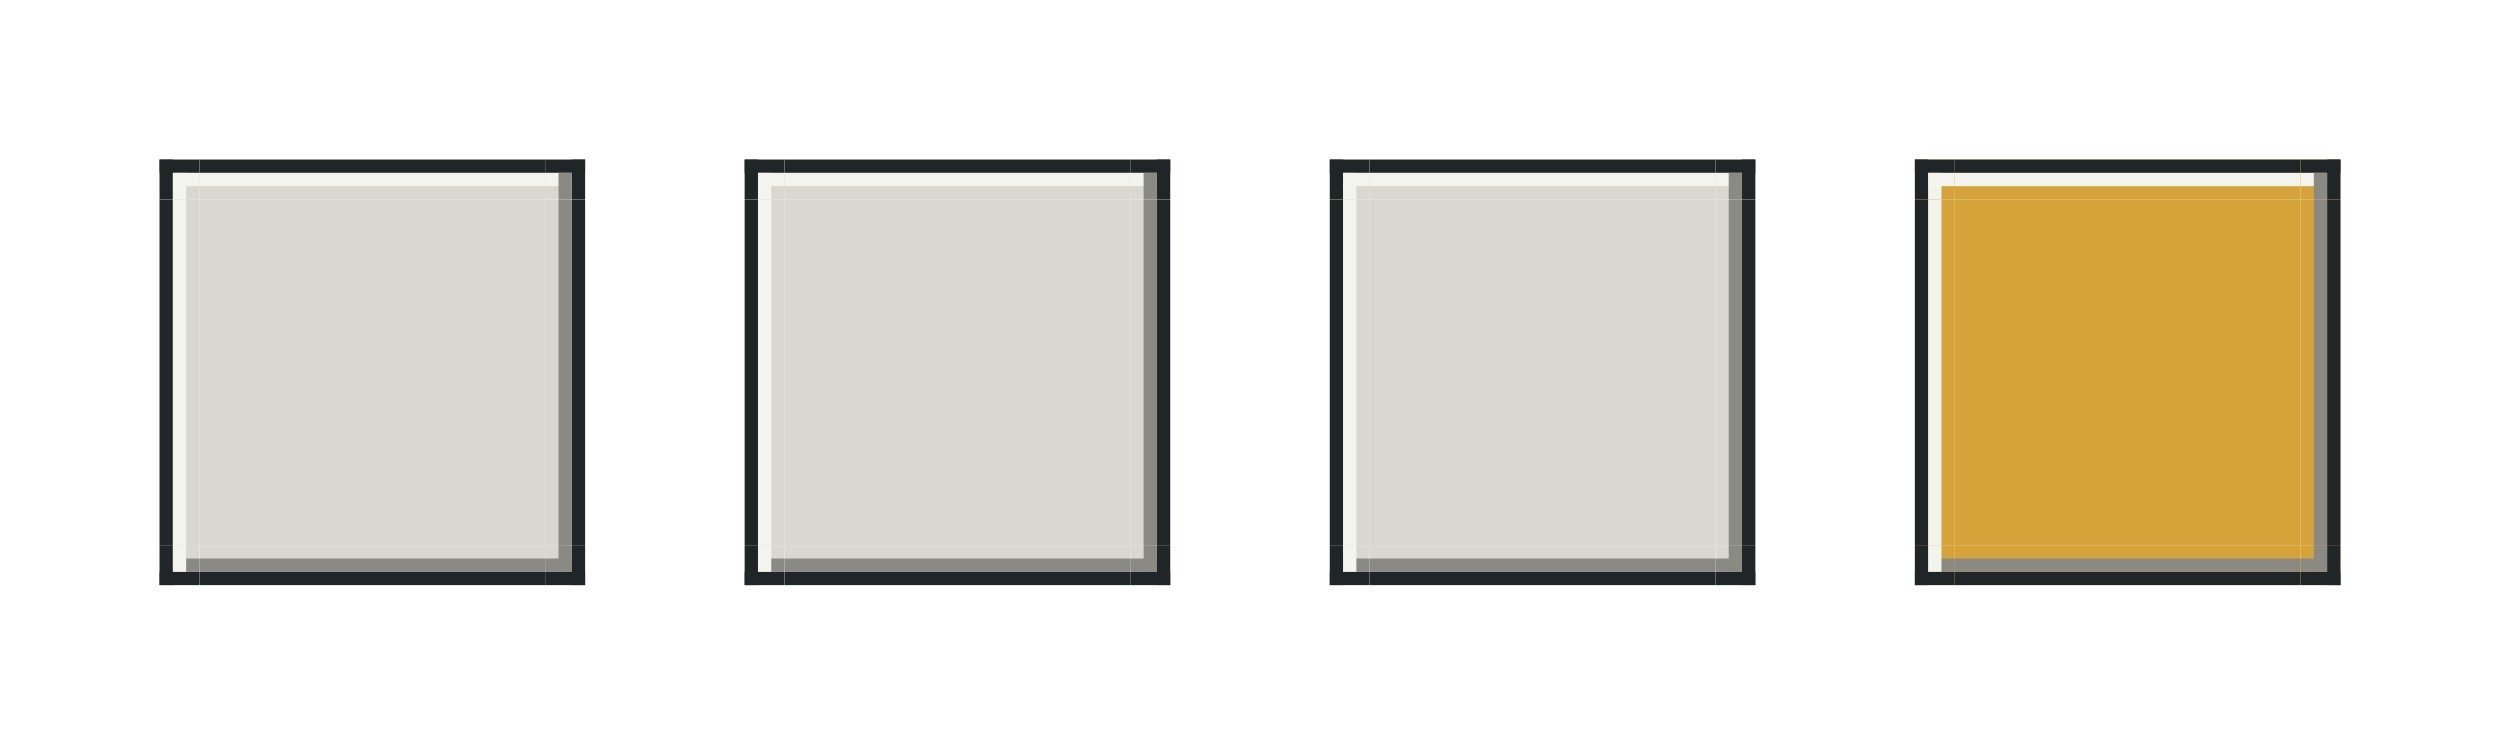
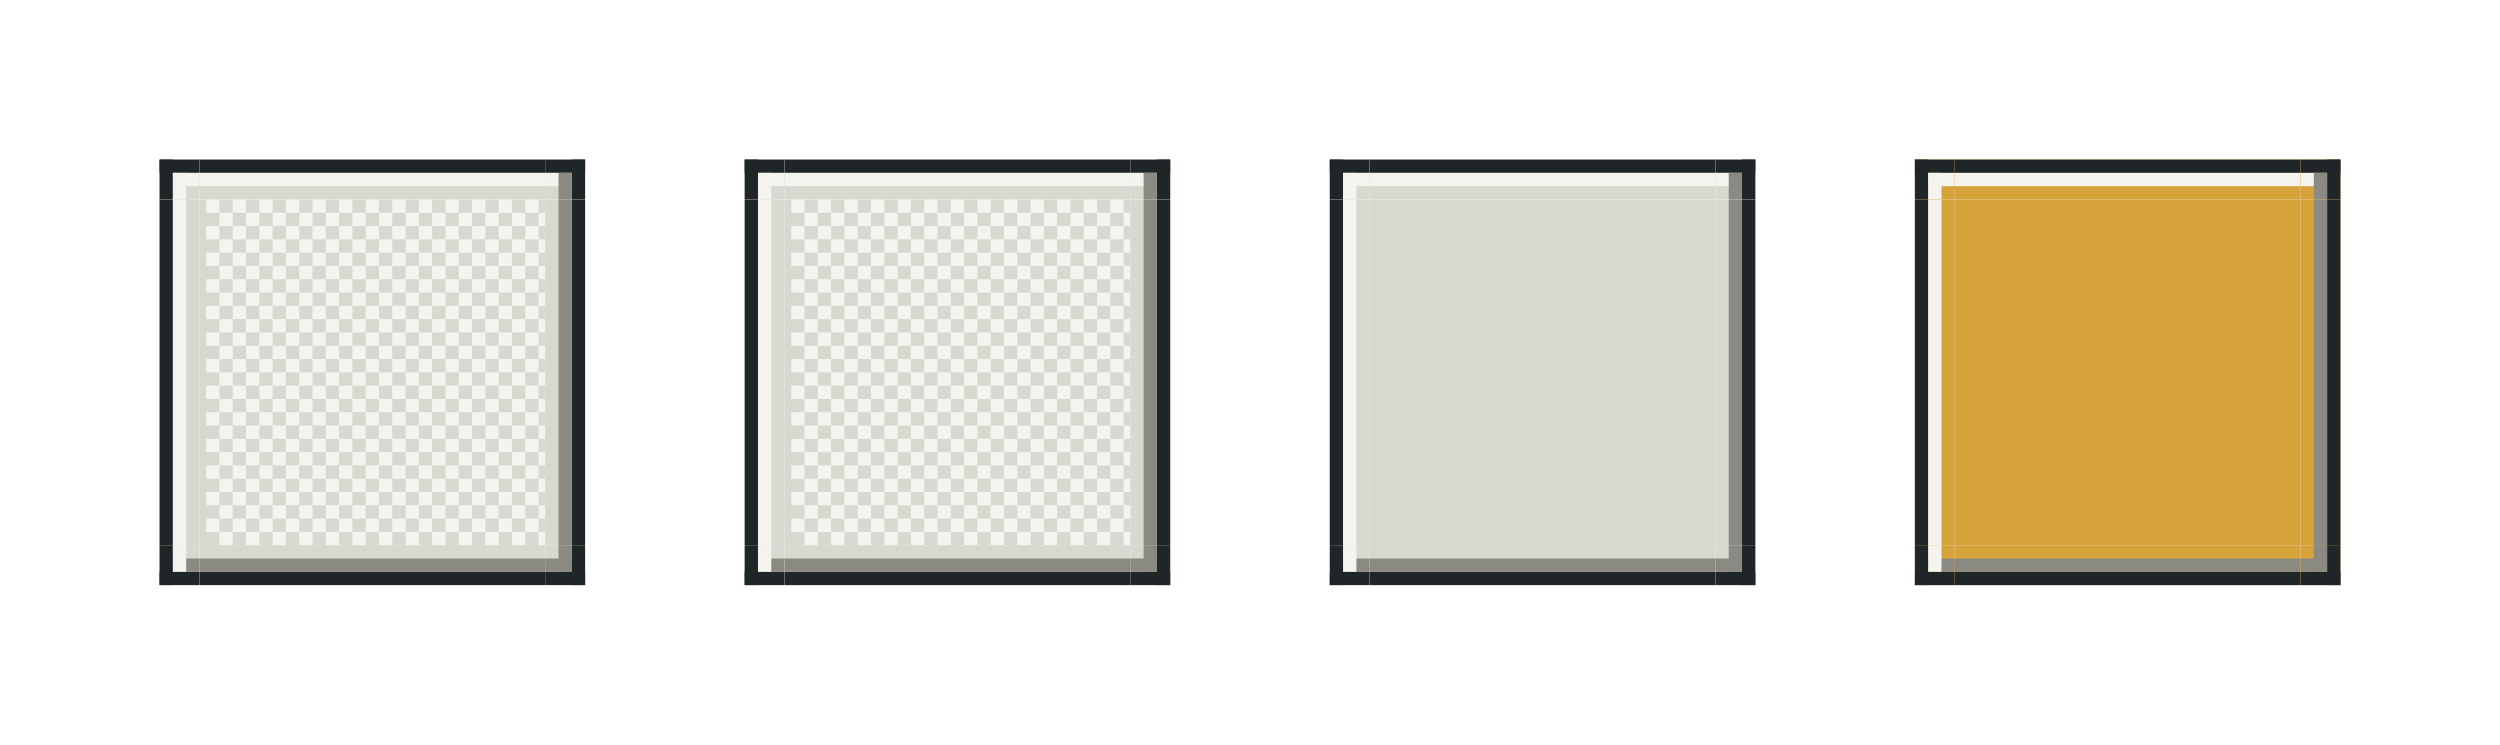
<svg xmlns="http://www.w3.org/2000/svg" width="188" height="56" viewBox="0 0 188 56">
  <defs>
    <style id="current-color-scheme" type="text/css">
      .ColorScheme-Text { color:#202628; stop-color:#202628; }
      .ColorScheme-Background { color:#d8d8d0; stop-color:#d8d8d0; }
      .ColorScheme-Highlight { color:#287f8c; stop-color:#287f8c; }
      .ColorScheme-ViewText { color:#202628; stop-color:#202628; }
      .ColorScheme-ViewBackground { color:#f0f0e8; stop-color:#f0f0e8; }
      .ColorScheme-ViewHover { color:#d6a23a; stop-color:#d6a23a; }
      .ColorScheme-ViewFocus { color:#287f8c; stop-color:#287f8c; }
      .ColorScheme-ButtonText { color:#202628; stop-color:#202628; }
      .ColorScheme-ButtonBackground { color:#d8d8d0; stop-color:#d8d8d0; }
      .ColorScheme-ButtonHover { color:#d6a23a; stop-color:#d6a23a; }
      .ColorScheme-ButtonFocus { color:#287f8c; stop-color:#287f8c; }
      .ColorScheme-HighlightedText { color:#f0f0e8; stop-color:#f0f0e8; }
      .ColorScheme-ComplementaryBackground { color:#b8c4c4; stop-color:#b8c4c4; }
      .ColorScheme-NegativeText { color:#a83232; stop-color:#a83232; }
      .ColorScheme-NeutralText { color:#c87922; stop-color:#c87922; }
      .ColorScheme-PositiveText { color:#39734a; stop-color:#39734a; }
    </style>
  </defs>
  <g id="background-vertical-topleft">
    <rect x="12" y="12" width="3" height="3" class="ColorScheme-Background" style="fill:currentColor;fill-opacity:1;stroke:none" />
    <rect x="12" y="12" width="3" height="1" fill="#202628" />
    <rect x="13" y="13" width="2" height="1" fill="#f4f4ee" />
    <rect x="12" y="12" width="1" height="3" fill="#202628" />
    <rect x="13" y="13" width="1" height="2" fill="#f4f4ee" />
  </g>
  <g id="background-vertical-top">
    <rect x="15" y="12" width="26" height="3" class="ColorScheme-Background" style="fill:currentColor;fill-opacity:1;stroke:none" />
    <rect x="15" y="12" width="26" height="1" fill="#202628" />
    <rect x="15" y="13" width="26" height="1" fill="#f4f4ee" />
  </g>
  <g id="background-vertical-topright">
    <rect x="41" y="12" width="3" height="3" class="ColorScheme-Background" style="fill:currentColor;fill-opacity:1;stroke:none" />
    <rect x="41" y="12" width="3" height="1" fill="#202628" />
    <rect x="41" y="13" width="2" height="1" fill="#f4f4ee" />
    <rect x="43" y="12" width="1" height="3" fill="#202628" />
    <rect x="42" y="13" width="1" height="2" fill="#8a8a82" />
  </g>
  <g id="background-vertical-left">
    <rect x="12" y="15" width="3" height="26" class="ColorScheme-Background" style="fill:currentColor;fill-opacity:1;stroke:none" />
    <rect x="12" y="15" width="1" height="26" fill="#202628" />
    <rect x="13" y="15" width="1" height="26" fill="#f4f4ee" />
  </g>
  <g id="background-vertical-center">
    <rect x="15" y="15" width="26" height="26" class="ColorScheme-Background" style="fill:currentColor;fill-opacity:1;stroke:none" />
+     <line x1="15.5" y1="15.5" x2="41" y2="15.5" stroke="#f4f4ee" stroke-width="1" stroke-dasharray="1 1" />
+     <line x1="16.5" y1="16.5" x2="41" y2="16.5" stroke="#f4f4ee" stroke-width="1" stroke-dasharray="1 1" />
+     <line x1="15.5" y1="17.5" x2="41" y2="17.5" stroke="#f4f4ee" stroke-width="1" stroke-dasharray="1 1" />
+     <line x1="16.5" y1="18.5" x2="41" y2="18.5" stroke="#f4f4ee" stroke-width="1" stroke-dasharray="1 1" />
+     <line x1="15.5" y1="19.5" x2="41" y2="19.5" stroke="#f4f4ee" stroke-width="1" stroke-dasharray="1 1" />
+     <line x1="16.5" y1="20.5" x2="41" y2="20.5" stroke="#f4f4ee" stroke-width="1" stroke-dasharray="1 1" />
+     <line x1="15.5" y1="21.5" x2="41" y2="21.5" stroke="#f4f4ee" stroke-width="1" stroke-dasharray="1 1" />
+     <line x1="16.5" y1="22.5" x2="41" y2="22.5" stroke="#f4f4ee" stroke-width="1" stroke-dasharray="1 1" />
+     <line x1="15.5" y1="23.5" x2="41" y2="23.5" stroke="#f4f4ee" stroke-width="1" stroke-dasharray="1 1" />
+     <line x1="16.5" y1="24.5" x2="41" y2="24.5" stroke="#f4f4ee" stroke-width="1" stroke-dasharray="1 1" />
+     <line x1="15.5" y1="25.5" x2="41" y2="25.5" stroke="#f4f4ee" stroke-width="1" stroke-dasharray="1 1" />
+     <line x1="16.5" y1="26.5" x2="41" y2="26.5" stroke="#f4f4ee" stroke-width="1" stroke-dasharray="1 1" />
+     <line x1="15.5" y1="27.5" x2="41" y2="27.5" stroke="#f4f4ee" stroke-width="1" stroke-dasharray="1 1" />
+     <line x1="16.5" y1="28.5" x2="41" y2="28.5" stroke="#f4f4ee" stroke-width="1" stroke-dasharray="1 1" />
+     <line x1="15.5" y1="29.5" x2="41" y2="29.5" stroke="#f4f4ee" stroke-width="1" stroke-dasharray="1 1" />
+     <line x1="16.5" y1="30.5" x2="41" y2="30.5" stroke="#f4f4ee" stroke-width="1" stroke-dasharray="1 1" />
+     <line x1="15.5" y1="31.5" x2="41" y2="31.5" stroke="#f4f4ee" stroke-width="1" stroke-dasharray="1 1" />
+     <line x1="16.5" y1="32.5" x2="41" y2="32.5" stroke="#f4f4ee" stroke-width="1" stroke-dasharray="1 1" />
+     <line x1="15.5" y1="33.5" x2="41" y2="33.5" stroke="#f4f4ee" stroke-width="1" stroke-dasharray="1 1" />
+     <line x1="16.5" y1="34.5" x2="41" y2="34.5" stroke="#f4f4ee" stroke-width="1" stroke-dasharray="1 1" />
+     <line x1="15.5" y1="35.5" x2="41" y2="35.5" stroke="#f4f4ee" stroke-width="1" stroke-dasharray="1 1" />
+     <line x1="16.5" y1="36.5" x2="41" y2="36.5" stroke="#f4f4ee" stroke-width="1" stroke-dasharray="1 1" />
+     <line x1="15.5" y1="37.5" x2="41" y2="37.5" stroke="#f4f4ee" stroke-width="1" stroke-dasharray="1 1" />
+     <line x1="16.5" y1="38.5" x2="41" y2="38.5" stroke="#f4f4ee" stroke-width="1" stroke-dasharray="1 1" />
+     <line x1="15.5" y1="39.5" x2="41" y2="39.5" stroke="#f4f4ee" stroke-width="1" stroke-dasharray="1 1" />
+     <line x1="16.5" y1="40.5" x2="41" y2="40.5" stroke="#f4f4ee" stroke-width="1" stroke-dasharray="1 1" />
  </g>
  <g id="background-vertical-right">
    <rect x="41" y="15" width="3" height="26" class="ColorScheme-Background" style="fill:currentColor;fill-opacity:1;stroke:none" />
    <rect x="43" y="15" width="1" height="26" fill="#202628" />
    <rect x="42" y="15" width="1" height="26" fill="#8a8a82" />
  </g>
  <g id="background-vertical-bottomleft">
    <rect x="12" y="41" width="3" height="3" class="ColorScheme-Background" style="fill:currentColor;fill-opacity:1;stroke:none" />
    <rect x="12" y="43" width="3" height="1" fill="#202628" />
    <rect x="13" y="42" width="2" height="1" fill="#8a8a82" />
    <rect x="12" y="41" width="1" height="3" fill="#202628" />
    <rect x="13" y="41" width="1" height="2" fill="#f4f4ee" />
  </g>
  <g id="background-vertical-bottom">
    <rect x="15" y="41" width="26" height="3" class="ColorScheme-Background" style="fill:currentColor;fill-opacity:1;stroke:none" />
    <rect x="15" y="43" width="26" height="1" fill="#202628" />
    <rect x="15" y="42" width="26" height="1" fill="#8a8a82" />
  </g>
  <g id="background-vertical-bottomright">
    <rect x="41" y="41" width="3" height="3" class="ColorScheme-Background" style="fill:currentColor;fill-opacity:1;stroke:none" />
    <rect x="41" y="43" width="3" height="1" fill="#202628" />
    <rect x="41" y="42" width="2" height="1" fill="#8a8a82" />
    <rect x="43" y="41" width="1" height="3" fill="#202628" />
    <rect x="42" y="41" width="1" height="2" fill="#8a8a82" />
  </g>
  <rect id="background-vertical-hint-scrollbar-size" x="13" y="15" width="6" height="6" fill="#00ff00" opacity="0" />
  <g id="background-horizontal-topleft">
    <rect x="56" y="12" width="3" height="3" class="ColorScheme-Background" style="fill:currentColor;fill-opacity:1;stroke:none" />
    <rect x="56" y="12" width="3" height="1" fill="#202628" />
    <rect x="57" y="13" width="2" height="1" fill="#f4f4ee" />
    <rect x="56" y="12" width="1" height="3" fill="#202628" />
    <rect x="57" y="13" width="1" height="2" fill="#f4f4ee" />
  </g>
  <g id="background-horizontal-top">
    <rect x="59" y="12" width="26" height="3" class="ColorScheme-Background" style="fill:currentColor;fill-opacity:1;stroke:none" />
    <rect x="59" y="12" width="26" height="1" fill="#202628" />
    <rect x="59" y="13" width="26" height="1" fill="#f4f4ee" />
  </g>
  <g id="background-horizontal-topright">
    <rect x="85" y="12" width="3" height="3" class="ColorScheme-Background" style="fill:currentColor;fill-opacity:1;stroke:none" />
    <rect x="85" y="12" width="3" height="1" fill="#202628" />
    <rect x="85" y="13" width="2" height="1" fill="#f4f4ee" />
    <rect x="87" y="12" width="1" height="3" fill="#202628" />
    <rect x="86" y="13" width="1" height="2" fill="#8a8a82" />
  </g>
  <g id="background-horizontal-left">
    <rect x="56" y="15" width="3" height="26" class="ColorScheme-Background" style="fill:currentColor;fill-opacity:1;stroke:none" />
    <rect x="56" y="15" width="1" height="26" fill="#202628" />
    <rect x="57" y="15" width="1" height="26" fill="#f4f4ee" />
  </g>
  <g id="background-horizontal-center">
    <rect x="59" y="15" width="26" height="26" class="ColorScheme-Background" style="fill:currentColor;fill-opacity:1;stroke:none" />
+     <line x1="59.5" y1="15.5" x2="85" y2="15.5" stroke="#f4f4ee" stroke-width="1" stroke-dasharray="1 1" />
+     <line x1="60.5" y1="16.5" x2="85" y2="16.5" stroke="#f4f4ee" stroke-width="1" stroke-dasharray="1 1" />
+     <line x1="59.5" y1="17.5" x2="85" y2="17.5" stroke="#f4f4ee" stroke-width="1" stroke-dasharray="1 1" />
+     <line x1="60.5" y1="18.5" x2="85" y2="18.5" stroke="#f4f4ee" stroke-width="1" stroke-dasharray="1 1" />
+     <line x1="59.5" y1="19.5" x2="85" y2="19.5" stroke="#f4f4ee" stroke-width="1" stroke-dasharray="1 1" />
+     <line x1="60.5" y1="20.5" x2="85" y2="20.5" stroke="#f4f4ee" stroke-width="1" stroke-dasharray="1 1" />
+     <line x1="59.5" y1="21.5" x2="85" y2="21.5" stroke="#f4f4ee" stroke-width="1" stroke-dasharray="1 1" />
+     <line x1="60.5" y1="22.5" x2="85" y2="22.5" stroke="#f4f4ee" stroke-width="1" stroke-dasharray="1 1" />
+     <line x1="59.5" y1="23.5" x2="85" y2="23.5" stroke="#f4f4ee" stroke-width="1" stroke-dasharray="1 1" />
+     <line x1="60.5" y1="24.5" x2="85" y2="24.5" stroke="#f4f4ee" stroke-width="1" stroke-dasharray="1 1" />
+     <line x1="59.5" y1="25.5" x2="85" y2="25.5" stroke="#f4f4ee" stroke-width="1" stroke-dasharray="1 1" />
+     <line x1="60.5" y1="26.5" x2="85" y2="26.5" stroke="#f4f4ee" stroke-width="1" stroke-dasharray="1 1" />
+     <line x1="59.5" y1="27.5" x2="85" y2="27.5" stroke="#f4f4ee" stroke-width="1" stroke-dasharray="1 1" />
+     <line x1="60.5" y1="28.5" x2="85" y2="28.5" stroke="#f4f4ee" stroke-width="1" stroke-dasharray="1 1" />
+     <line x1="59.5" y1="29.5" x2="85" y2="29.5" stroke="#f4f4ee" stroke-width="1" stroke-dasharray="1 1" />
+     <line x1="60.5" y1="30.5" x2="85" y2="30.5" stroke="#f4f4ee" stroke-width="1" stroke-dasharray="1 1" />
+     <line x1="59.5" y1="31.5" x2="85" y2="31.5" stroke="#f4f4ee" stroke-width="1" stroke-dasharray="1 1" />
+     <line x1="60.5" y1="32.5" x2="85" y2="32.5" stroke="#f4f4ee" stroke-width="1" stroke-dasharray="1 1" />
+     <line x1="59.5" y1="33.5" x2="85" y2="33.5" stroke="#f4f4ee" stroke-width="1" stroke-dasharray="1 1" />
+     <line x1="60.5" y1="34.5" x2="85" y2="34.5" stroke="#f4f4ee" stroke-width="1" stroke-dasharray="1 1" />
+     <line x1="59.5" y1="35.5" x2="85" y2="35.5" stroke="#f4f4ee" stroke-width="1" stroke-dasharray="1 1" />
+     <line x1="60.5" y1="36.5" x2="85" y2="36.5" stroke="#f4f4ee" stroke-width="1" stroke-dasharray="1 1" />
+     <line x1="59.5" y1="37.5" x2="85" y2="37.5" stroke="#f4f4ee" stroke-width="1" stroke-dasharray="1 1" />
+     <line x1="60.5" y1="38.5" x2="85" y2="38.5" stroke="#f4f4ee" stroke-width="1" stroke-dasharray="1 1" />
+     <line x1="59.5" y1="39.5" x2="85" y2="39.5" stroke="#f4f4ee" stroke-width="1" stroke-dasharray="1 1" />
+     <line x1="60.5" y1="40.5" x2="85" y2="40.5" stroke="#f4f4ee" stroke-width="1" stroke-dasharray="1 1" />
  </g>
  <g id="background-horizontal-right">
    <rect x="85" y="15" width="3" height="26" class="ColorScheme-Background" style="fill:currentColor;fill-opacity:1;stroke:none" />
    <rect x="87" y="15" width="1" height="26" fill="#202628" />
    <rect x="86" y="15" width="1" height="26" fill="#8a8a82" />
  </g>
  <g id="background-horizontal-bottomleft">
    <rect x="56" y="41" width="3" height="3" class="ColorScheme-Background" style="fill:currentColor;fill-opacity:1;stroke:none" />
    <rect x="56" y="43" width="3" height="1" fill="#202628" />
    <rect x="57" y="42" width="2" height="1" fill="#8a8a82" />
    <rect x="56" y="41" width="1" height="3" fill="#202628" />
    <rect x="57" y="41" width="1" height="2" fill="#f4f4ee" />
  </g>
  <g id="background-horizontal-bottom">
    <rect x="59" y="41" width="26" height="3" class="ColorScheme-Background" style="fill:currentColor;fill-opacity:1;stroke:none" />
    <rect x="59" y="43" width="26" height="1" fill="#202628" />
    <rect x="59" y="42" width="26" height="1" fill="#8a8a82" />
  </g>
  <g id="background-horizontal-bottomright">
    <rect x="85" y="41" width="3" height="3" class="ColorScheme-Background" style="fill:currentColor;fill-opacity:1;stroke:none" />
    <rect x="85" y="43" width="3" height="1" fill="#202628" />
    <rect x="85" y="42" width="2" height="1" fill="#8a8a82" />
    <rect x="87" y="41" width="1" height="3" fill="#202628" />
    <rect x="86" y="41" width="1" height="2" fill="#8a8a82" />
  </g>
  <rect id="background-horizontal-hint-scrollbar-size" x="57" y="15" width="6" height="6" fill="#00ff00" opacity="0" />
  <g id="slider-topleft">
    <rect x="100" y="12" width="3" height="3" class="ColorScheme-Background" style="fill:currentColor;fill-opacity:1;stroke:none" />
    <rect x="100" y="12" width="3" height="1" fill="#202628" />
    <rect x="101" y="13" width="2" height="1" fill="#f4f4ee" />
    <rect x="100" y="12" width="1" height="3" fill="#202628" />
    <rect x="101" y="13" width="1" height="2" fill="#f4f4ee" />
  </g>
  <g id="slider-top">
    <rect x="103" y="12" width="26" height="3" class="ColorScheme-Background" style="fill:currentColor;fill-opacity:1;stroke:none" />
    <rect x="103" y="12" width="26" height="1" fill="#202628" />
    <rect x="103" y="13" width="26" height="1" fill="#f4f4ee" />
  </g>
  <g id="slider-topright">
    <rect x="129" y="12" width="3" height="3" class="ColorScheme-Background" style="fill:currentColor;fill-opacity:1;stroke:none" />
    <rect x="129" y="12" width="3" height="1" fill="#202628" />
    <rect x="129" y="13" width="2" height="1" fill="#f4f4ee" />
    <rect x="131" y="12" width="1" height="3" fill="#202628" />
    <rect x="130" y="13" width="1" height="2" fill="#8a8a82" />
  </g>
  <g id="slider-left">
    <rect x="100" y="15" width="3" height="26" class="ColorScheme-Background" style="fill:currentColor;fill-opacity:1;stroke:none" />
    <rect x="100" y="15" width="1" height="26" fill="#202628" />
    <rect x="101" y="15" width="1" height="26" fill="#f4f4ee" />
  </g>
  <g id="slider-center">
    <rect x="103" y="15" width="26" height="26" class="ColorScheme-Background" style="fill:currentColor;fill-opacity:1;stroke:none" />
  </g>
  <g id="slider-right">
    <rect x="129" y="15" width="3" height="26" class="ColorScheme-Background" style="fill:currentColor;fill-opacity:1;stroke:none" />
    <rect x="131" y="15" width="1" height="26" fill="#202628" />
    <rect x="130" y="15" width="1" height="26" fill="#8a8a82" />
  </g>
  <g id="slider-bottomleft">
    <rect x="100" y="41" width="3" height="3" class="ColorScheme-Background" style="fill:currentColor;fill-opacity:1;stroke:none" />
    <rect x="100" y="43" width="3" height="1" fill="#202628" />
    <rect x="101" y="42" width="2" height="1" fill="#8a8a82" />
    <rect x="100" y="41" width="1" height="3" fill="#202628" />
    <rect x="101" y="41" width="1" height="2" fill="#f4f4ee" />
  </g>
  <g id="slider-bottom">
    <rect x="103" y="41" width="26" height="3" class="ColorScheme-Background" style="fill:currentColor;fill-opacity:1;stroke:none" />
    <rect x="103" y="43" width="26" height="1" fill="#202628" />
    <rect x="103" y="42" width="26" height="1" fill="#8a8a82" />
  </g>
  <g id="slider-bottomright">
    <rect x="129" y="41" width="3" height="3" class="ColorScheme-Background" style="fill:currentColor;fill-opacity:1;stroke:none" />
    <rect x="129" y="43" width="3" height="1" fill="#202628" />
    <rect x="129" y="42" width="2" height="1" fill="#8a8a82" />
    <rect x="131" y="41" width="1" height="3" fill="#202628" />
    <rect x="130" y="41" width="1" height="2" fill="#8a8a82" />
  </g>
  <rect id="slider-hint-scrollbar-size" x="101" y="15" width="6" height="6" fill="#00ff00" opacity="0" />
  <g id="mouseover-slider-topleft">
    <rect x="144" y="12" width="3" height="3" class="ColorScheme-ButtonHover" style="fill:currentColor;fill-opacity:1;stroke:none" />
    <rect x="144" y="12" width="3" height="1" fill="#202628" />
    <rect x="145" y="13" width="2" height="1" fill="#f4f4ee" />
    <rect x="144" y="12" width="1" height="3" fill="#202628" />
    <rect x="145" y="13" width="1" height="2" fill="#f4f4ee" />
  </g>
  <g id="mouseover-slider-top">
    <rect x="147" y="12" width="26" height="3" class="ColorScheme-ButtonHover" style="fill:currentColor;fill-opacity:1;stroke:none" />
    <rect x="147" y="12" width="26" height="1" fill="#202628" />
    <rect x="147" y="13" width="26" height="1" fill="#f4f4ee" />
  </g>
  <g id="mouseover-slider-topright">
    <rect x="173" y="12" width="3" height="3" class="ColorScheme-ButtonHover" style="fill:currentColor;fill-opacity:1;stroke:none" />
    <rect x="173" y="12" width="3" height="1" fill="#202628" />
    <rect x="173" y="13" width="2" height="1" fill="#f4f4ee" />
    <rect x="175" y="12" width="1" height="3" fill="#202628" />
    <rect x="174" y="13" width="1" height="2" fill="#8a8a82" />
  </g>
  <g id="mouseover-slider-left">
    <rect x="144" y="15" width="3" height="26" class="ColorScheme-ButtonHover" style="fill:currentColor;fill-opacity:1;stroke:none" />
    <rect x="144" y="15" width="1" height="26" fill="#202628" />
    <rect x="145" y="15" width="1" height="26" fill="#f4f4ee" />
  </g>
  <g id="mouseover-slider-center">
    <rect x="147" y="15" width="26" height="26" class="ColorScheme-ButtonHover" style="fill:currentColor;fill-opacity:1;stroke:none" />
  </g>
  <g id="mouseover-slider-right">
    <rect x="173" y="15" width="3" height="26" class="ColorScheme-ButtonHover" style="fill:currentColor;fill-opacity:1;stroke:none" />
    <rect x="175" y="15" width="1" height="26" fill="#202628" />
    <rect x="174" y="15" width="1" height="26" fill="#8a8a82" />
  </g>
  <g id="mouseover-slider-bottomleft">
    <rect x="144" y="41" width="3" height="3" class="ColorScheme-ButtonHover" style="fill:currentColor;fill-opacity:1;stroke:none" />
    <rect x="144" y="43" width="3" height="1" fill="#202628" />
    <rect x="145" y="42" width="2" height="1" fill="#8a8a82" />
    <rect x="144" y="41" width="1" height="3" fill="#202628" />
    <rect x="145" y="41" width="1" height="2" fill="#f4f4ee" />
  </g>
  <g id="mouseover-slider-bottom">
    <rect x="147" y="41" width="26" height="3" class="ColorScheme-ButtonHover" style="fill:currentColor;fill-opacity:1;stroke:none" />
    <rect x="147" y="43" width="26" height="1" fill="#202628" />
    <rect x="147" y="42" width="26" height="1" fill="#8a8a82" />
  </g>
  <g id="mouseover-slider-bottomright">
    <rect x="173" y="41" width="3" height="3" class="ColorScheme-ButtonHover" style="fill:currentColor;fill-opacity:1;stroke:none" />
    <rect x="173" y="43" width="3" height="1" fill="#202628" />
    <rect x="173" y="42" width="2" height="1" fill="#8a8a82" />
    <rect x="175" y="41" width="1" height="3" fill="#202628" />
    <rect x="174" y="41" width="1" height="2" fill="#8a8a82" />
  </g>
  <rect id="mouseover-slider-hint-scrollbar-size" x="145" y="15" width="6" height="6" fill="#00ff00" opacity="0" />
+   <rect id="hint-tile-center" x="0" y="-4" width="2" height="2" opacity="0" />
</svg>
